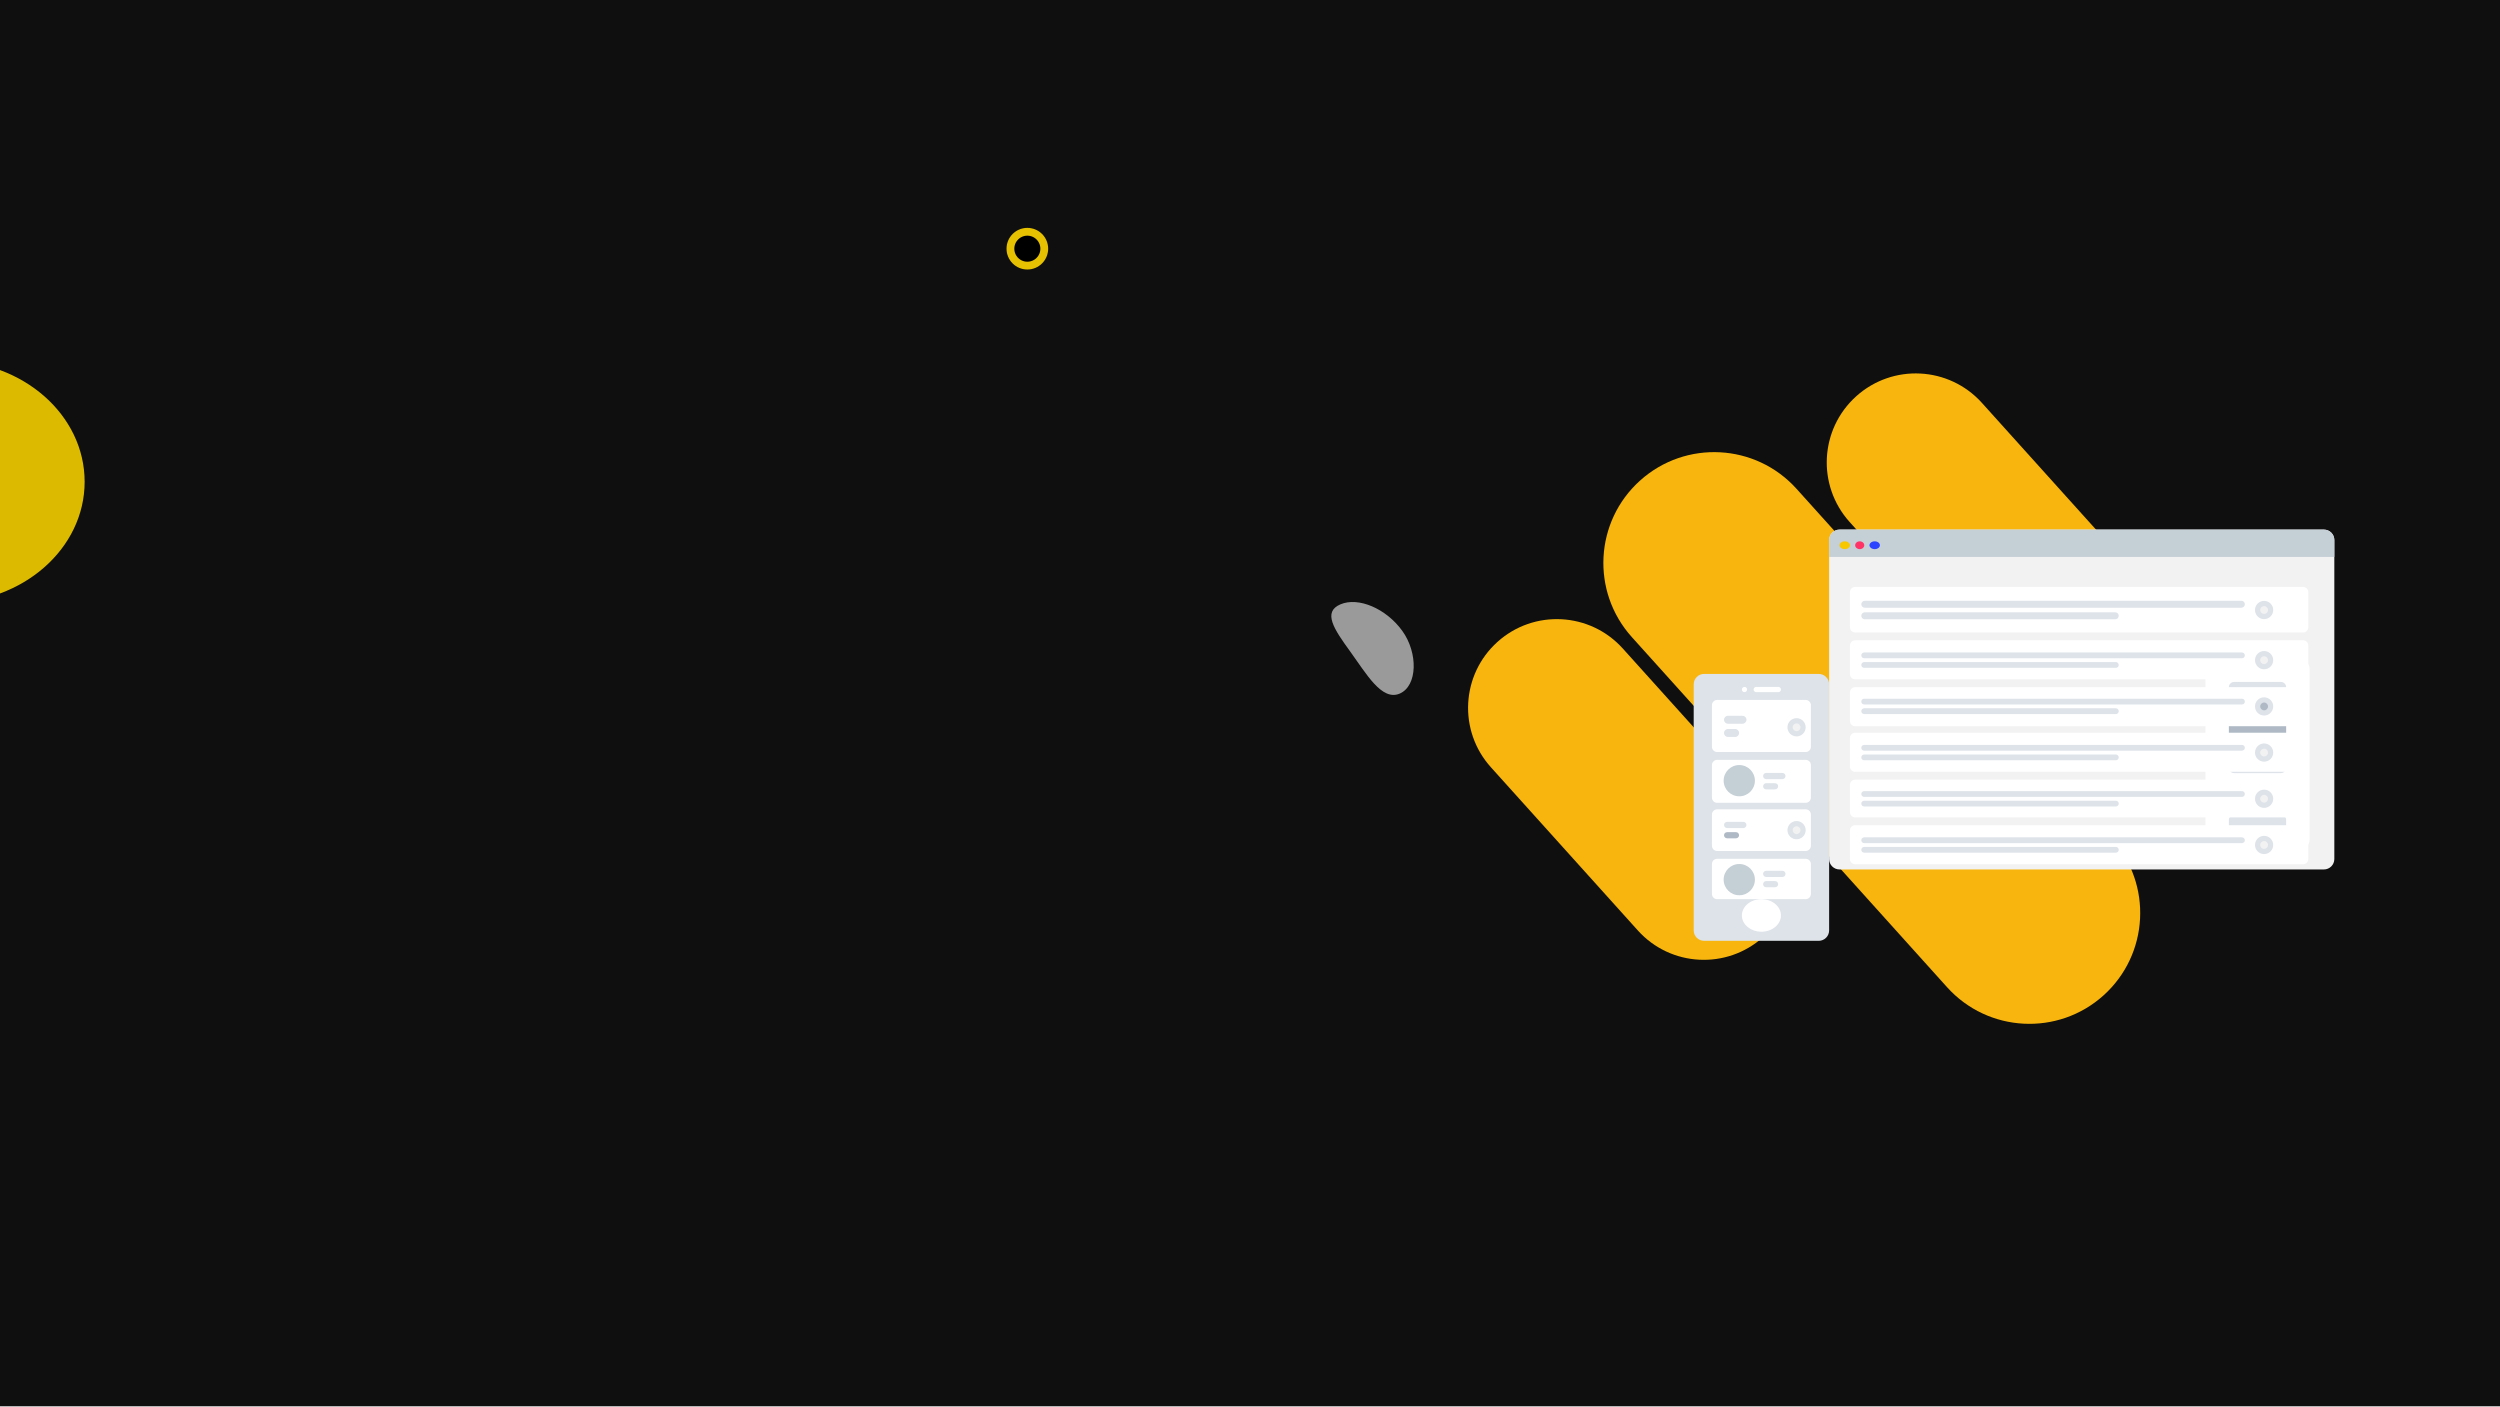
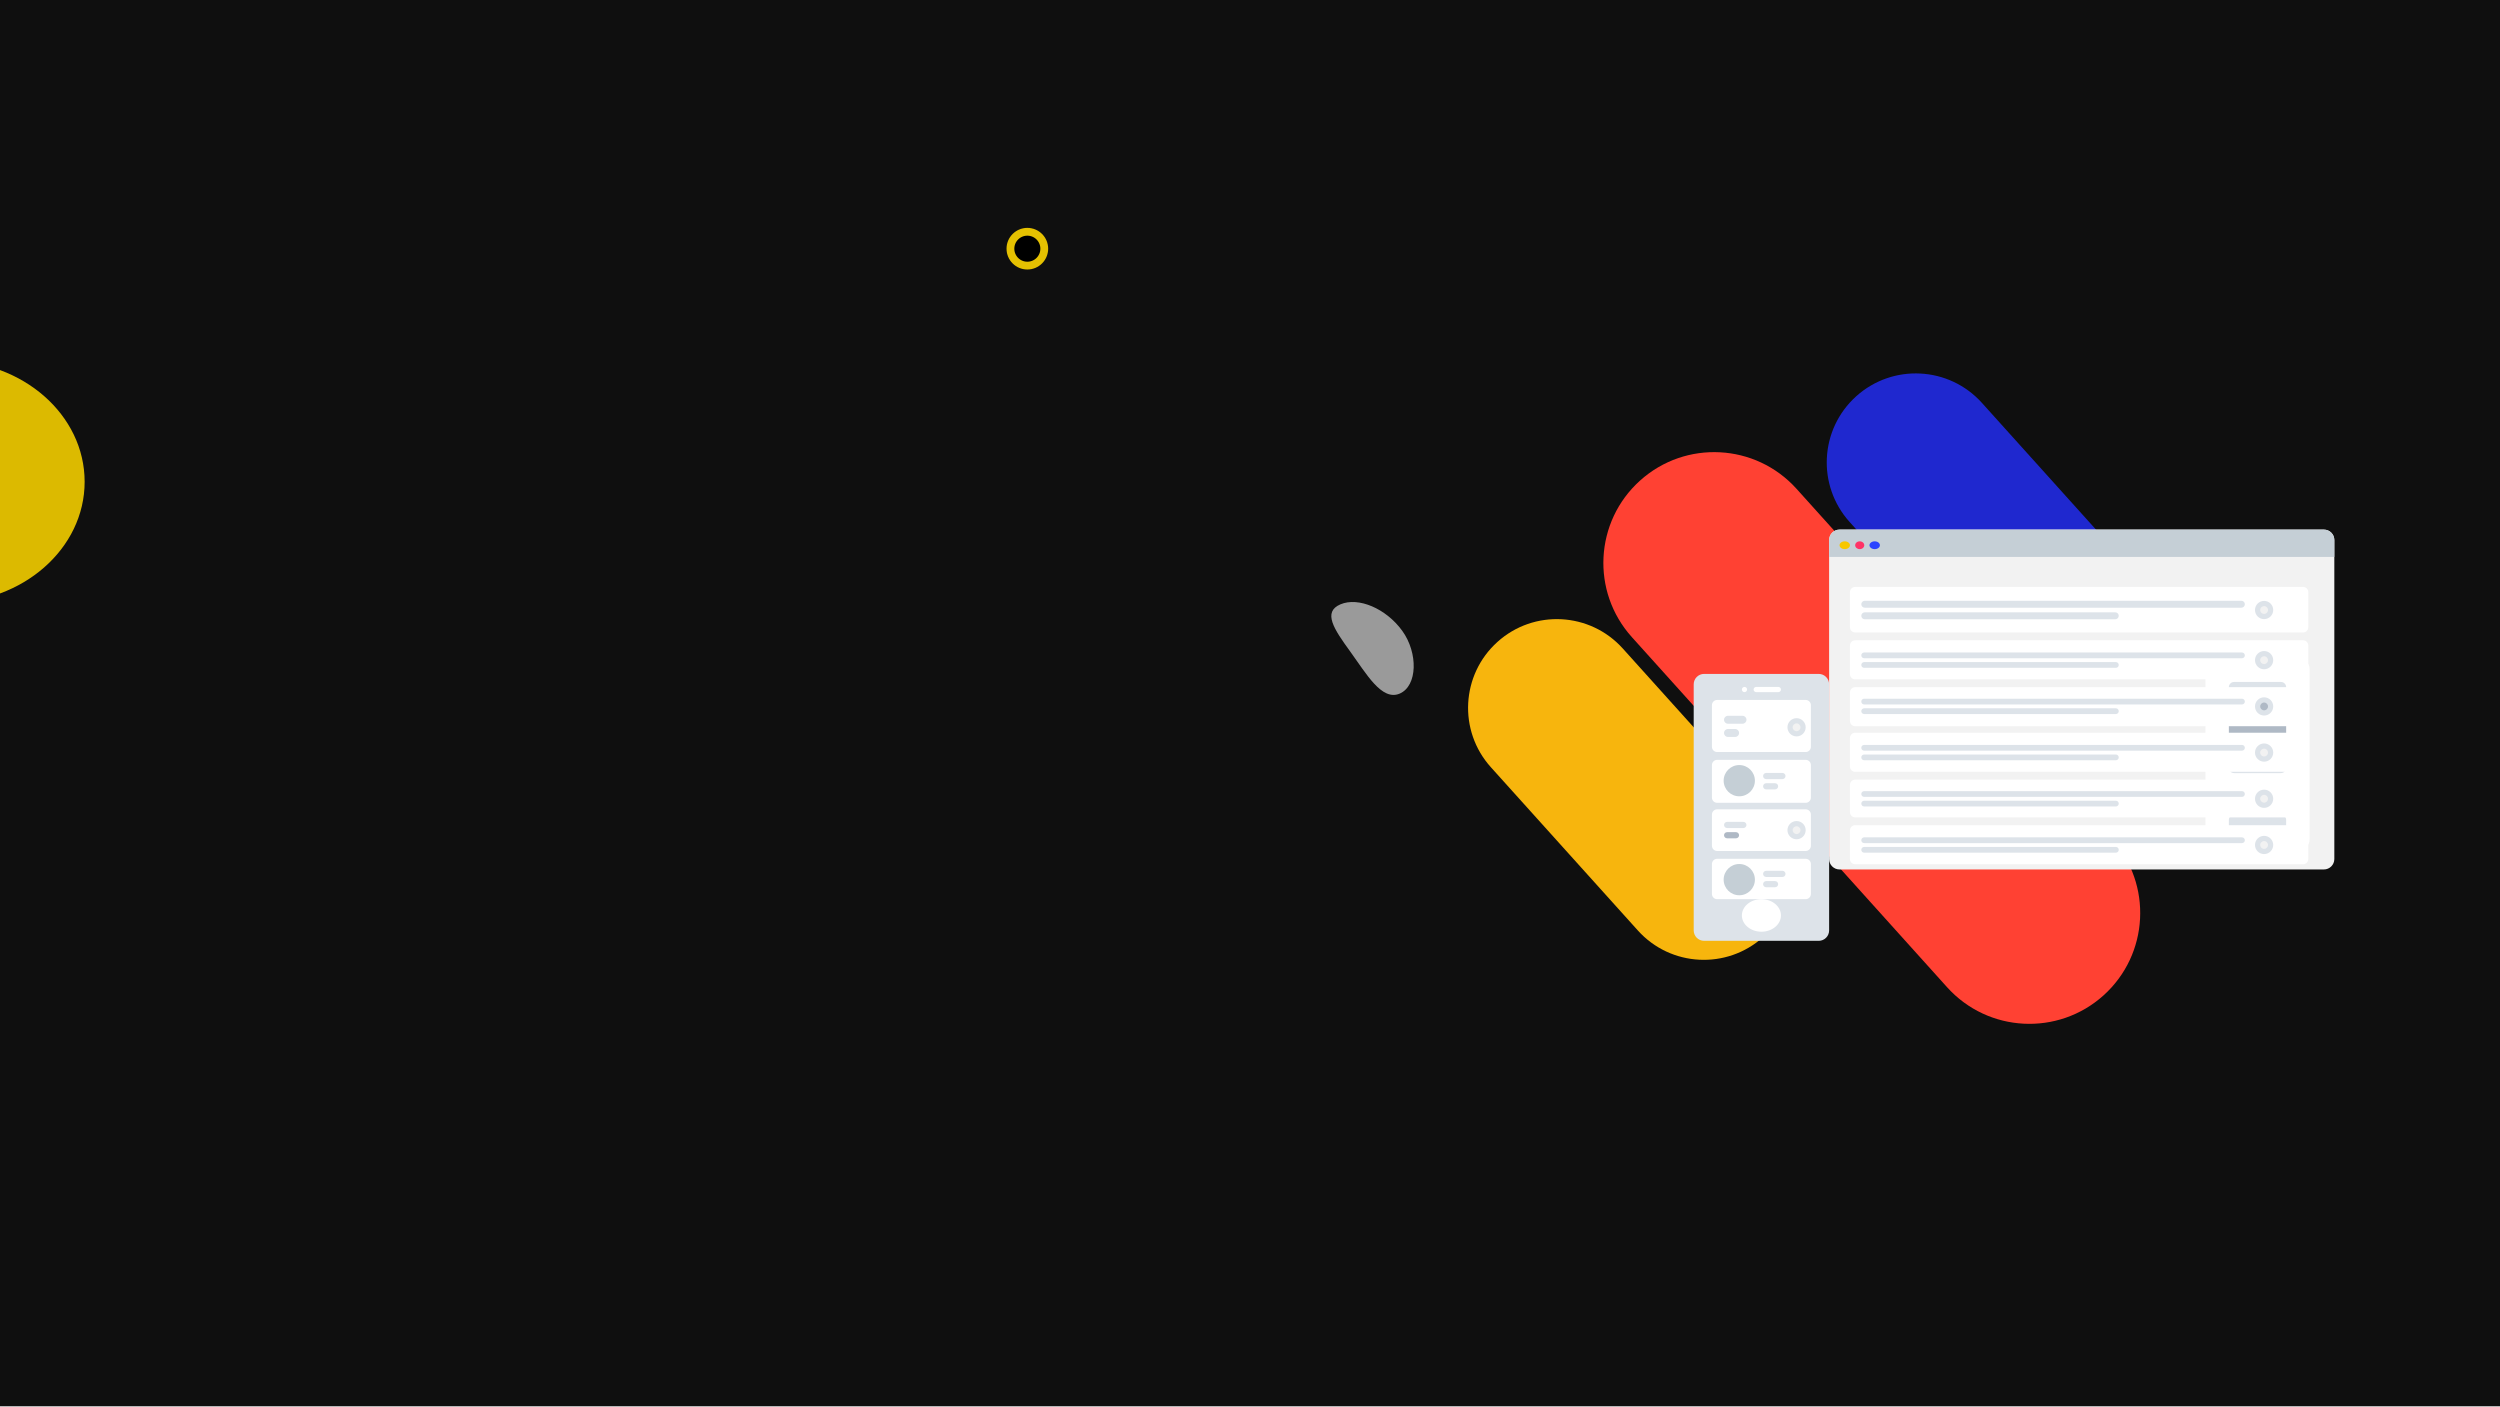
<svg xmlns="http://www.w3.org/2000/svg" width="1920" height="1080" viewBox="0 0 1920 1080">
  <defs>
    <clipPath id="b">
      <rect width="1920" height="1080" />
    </clipPath>
  </defs>
  <g id="a" clip-path="url(#b)">
    <rect width="1920" height="1080" fill="#fff" />
    <path d="M2376,0H143L-473,1084H2376Z" transform="translate(2376 1084) rotate(-180)" fill="#0f0f0f" />
    <ellipse cx="106" cy="93" rx="106" ry="93" transform="translate(-147 277)" fill="#dcba00" />
    <g transform="translate(773 175)" stroke="#e5c101" stroke-width="6">
      <circle cx="16" cy="16" r="16" stroke="none" />
      <circle cx="16" cy="16" r="13" fill="none" />
    </g>
-     <rect width="170.202" height="532" rx="85.101" transform="translate(1196.302 426.042) rotate(-42)" fill="#f7b50d" />
+     <rect width="170.202" height="532" rx="85.101" transform="translate(1196.302 426.042) rotate(-42)" fill="#ff4133" />
    <path d="M68.149,0A68.149,68.149,0,0,1,136.3,68.149v168.7a68.149,68.149,0,1,1-136.3,0V68.149A68.149,68.149,0,0,1,68.149,0Z" transform="translate(1099.391 538.592) rotate(-42)" fill="#f7b50d" />
-     <rect width="136.713" height="305" rx="68.356" transform="translate(1374.764 350.084) rotate(-42)" fill="#f7b50d" />
+     <rect width="136.713" height="305" rx="68.356" transform="translate(1374.764 350.084) rotate(-42)" fill="#1f28cf" />
    <g transform="translate(1253.048 517.558)">
      <rect width="104" height="205" rx="8" transform="translate(47.717)" fill="#dde3e9" />
      <ellipse cx="15" cy="12.5" rx="15" ry="12.5" transform="translate(84.717 173)" fill="#fff" />
      <g transform="translate(84.717 10.487)">
        <circle cx="2" cy="2" r="2" transform="translate(0 -0.487)" fill="#fff" />
        <rect width="21" height="4" rx="2" transform="translate(9 -0.487)" fill="#fff" />
      </g>
      <g transform="translate(61.717 20)">
        <rect width="76" height="40" rx="4" fill="#fff" />
        <g transform="translate(9.283 12.175)">
          <rect width="17.231" height="6.088" rx="3" fill="#dde3e9" />
          <rect width="11.566" height="6.088" rx="3" transform="translate(0 10.146)" fill="#dde3e9" />
        </g>
        <g transform="translate(58 13.971)">
          <circle cx="7" cy="7" r="7" transform="translate(0 0.028)" fill="#dde3e9" />
          <circle cx="3" cy="3" r="3" transform="translate(4 4.028)" fill="#f2f2f2" />
        </g>
        <g transform="translate(0 46.432)">
          <rect width="76" height="33" rx="4" transform="translate(0 -0.431)" fill="#fff" />
          <g transform="translate(39.283 9.635)">
            <rect width="17.231" height="4.735" rx="2.367" fill="#dde3e9" />
            <rect width="11.566" height="4.735" rx="2.367" transform="translate(0 7.891)" fill="#dde3e9" />
          </g>
          <circle cx="12" cy="12" r="12" transform="translate(9 3.569)" fill="#c5cfd6" />
        </g>
        <g transform="translate(0 84.103)">
          <rect width="76" height="32" rx="4" transform="translate(0 -0.103)" fill="#fff" />
          <g transform="translate(9.283 9.541)">
            <rect width="17.231" height="4.735" rx="2.367" fill="#dde3e9" />
            <rect width="11.566" height="4.735" rx="2.367" transform="translate(0 7.891)" fill="#afb9c5" />
          </g>
          <g transform="translate(58 8.769)">
            <circle cx="7" cy="7" r="7" transform="translate(0 0.128)" fill="#dde3e9" />
            <circle cx="3" cy="3" r="3" transform="translate(4 4.128)" fill="#f2f2f2" />
          </g>
        </g>
        <g transform="translate(0 121.774)">
          <rect width="76" height="31" rx="4" transform="translate(0 0.226)" fill="#fff" />
          <g transform="translate(39.283 9.448)">
            <rect width="17.231" height="4.735" rx="2.367" fill="#dde3e9" />
            <rect width="11.566" height="4.735" rx="2.367" transform="translate(0 7.891)" fill="#dde3e9" />
          </g>
          <circle cx="12" cy="12" r="12" transform="translate(9 4.226)" fill="#c5cfd6" />
        </g>
      </g>
    </g>
    <g transform="translate(1404.471 406.743)">
      <rect width="388" height="261" rx="8" transform="translate(0.294)" fill="#f2f2f2" />
      <path d="M8,0H380a8,8,0,0,1,8,8V21a0,0,0,0,1,0,0H0a0,0,0,0,1,0,0V8A8,8,0,0,1,8,0Z" transform="translate(0.294)" fill="#c5cfd6" />
      <ellipse cx="4" cy="3" rx="4" ry="3" transform="translate(8.294 9)" fill="#f7c700" />
      <ellipse cx="3.5" cy="3" rx="3.5" ry="3" transform="translate(20.294 9)" fill="#f36" />
      <ellipse cx="4" cy="3" rx="4" ry="3" transform="translate(31.294 9)" fill="#2b44ff" />
      <g transform="translate(289.294 99.387)">
        <rect width="80" height="147" rx="8" transform="translate(0 -0.387)" fill="#fff" />
        <g transform="translate(18 18)">
          <rect width="44" height="20" rx="4" transform="translate(0 -0.387)" fill="#dde3e9" />
          <rect width="44" height="19" rx="4" transform="translate(0 25.613)" fill="#afb9c5" />
          <rect width="44" height="19" rx="4" transform="translate(0 50.613)" fill="#dde3e9" />
          <rect width="44" height="19" rx="4" transform="translate(0 101.613)" fill="#dde3e9" />
          <rect width="44" height="19" rx="4" transform="translate(0 75.613)" fill="#c5cfd6" />
        </g>
      </g>
      <g transform="translate(16.294 44)">
        <rect width="352" height="35" rx="4" fill="#fff" />
        <g transform="translate(8.706 10.648)">
          <rect width="294.574" height="5.324" rx="2.662" fill="#dde3e9" />
          <rect width="197.728" height="5.324" rx="2.662" transform="translate(0 8.873)" fill="#dde3e9" />
        </g>
        <g transform="translate(311.066 10.742)">
          <circle cx="7" cy="7" r="7" fill="#dde3e9" />
          <circle cx="3" cy="3" r="3" transform="translate(4 4)" fill="#f2f2f2" />
        </g>
        <g transform="translate(0 41.484)">
          <rect width="352" height="30" rx="4" transform="translate(0 -0.483)" fill="#fff" />
          <g transform="translate(8.706 8.886)">
            <rect width="294.574" height="4.418" rx="2.209" fill="#dde3e9" />
            <rect width="197.728" height="4.418" rx="2.209" transform="translate(0 7.363)" fill="#dde3e9" />
          </g>
          <g transform="translate(311.066 7.768)">
            <circle cx="7" cy="7" r="7" fill="#dde3e9" />
            <circle cx="3" cy="3" r="3" transform="translate(4 4)" fill="#f2f2f2" />
          </g>
        </g>
        <g transform="translate(0 76.917)">
          <rect width="352" height="30" rx="4" transform="translate(0 0.083)" fill="#fff" />
          <g transform="translate(8.706 8.945)">
            <rect width="294.574" height="4.418" rx="2.209" fill="#dde3e9" />
            <rect width="197.728" height="4.418" rx="2.209" transform="translate(0 7.363)" fill="#dde3e9" />
          </g>
          <g transform="translate(311.066 7.874)">
            <circle cx="7" cy="7" r="7" fill="#dde3e9" />
            <circle cx="3" cy="3" r="3" transform="translate(4 4)" fill="#afb9c5" />
          </g>
        </g>
        <g transform="translate(0 183.218)">
          <rect width="352" height="30" rx="4" transform="translate(0 -0.218)" fill="#fff" />
          <g transform="translate(8.706 9.123)">
            <rect width="294.574" height="4.418" rx="2.209" fill="#dde3e9" />
            <rect width="197.728" height="4.418" rx="2.209" transform="translate(0 7.363)" fill="#dde3e9" />
          </g>
          <g transform="translate(311.066 7.972)">
            <circle cx="7" cy="7" r="7" fill="#dde3e9" />
            <circle cx="3" cy="3" r="3" transform="translate(4 4)" fill="#f2f2f2" />
          </g>
        </g>
        <g transform="translate(0 147.785)">
          <rect width="352" height="29" rx="4" transform="translate(0 0.215)" fill="#fff" />
          <g transform="translate(8.706 9.063)">
            <rect width="294.574" height="4.418" rx="2.209" fill="#dde3e9" />
            <rect width="197.728" height="4.418" rx="2.209" transform="translate(0 7.363)" fill="#dde3e9" />
          </g>
          <g transform="translate(311.066 7.923)">
            <circle cx="7" cy="7" r="7" fill="#dde3e9" />
            <circle cx="3" cy="3" r="3" transform="translate(4 4)" fill="#f2f2f2" />
          </g>
        </g>
        <g transform="translate(0 112.351)">
          <rect width="352" height="30" rx="4" transform="translate(0 -0.351)" fill="#fff" />
          <g transform="translate(8.706 9.004)">
            <rect width="294.574" height="4.418" rx="2.209" fill="#dde3e9" />
            <rect width="197.728" height="4.418" rx="2.209" transform="translate(0 7.363)" fill="#dde3e9" />
          </g>
          <g transform="translate(311.066 7.876)">
            <circle cx="7" cy="7" r="7" fill="#dde3e9" />
            <circle cx="3" cy="3" r="3" transform="translate(4 4)" fill="#f2f2f2" />
          </g>
        </g>
      </g>
    </g>
    <path d="M26.468,82.564c14.611,3.348,15.2-12.525,15.2-33.6s2.913-45.251-11.7-48.6S-.007,17.266,0,38.342,11.857,79.217,26.468,82.564Z" transform="matrix(-0.809, 0.588, -0.588, -0.809, 1099.391, 515.373)" fill="#9a9a9a" />
  </g>
</svg>
